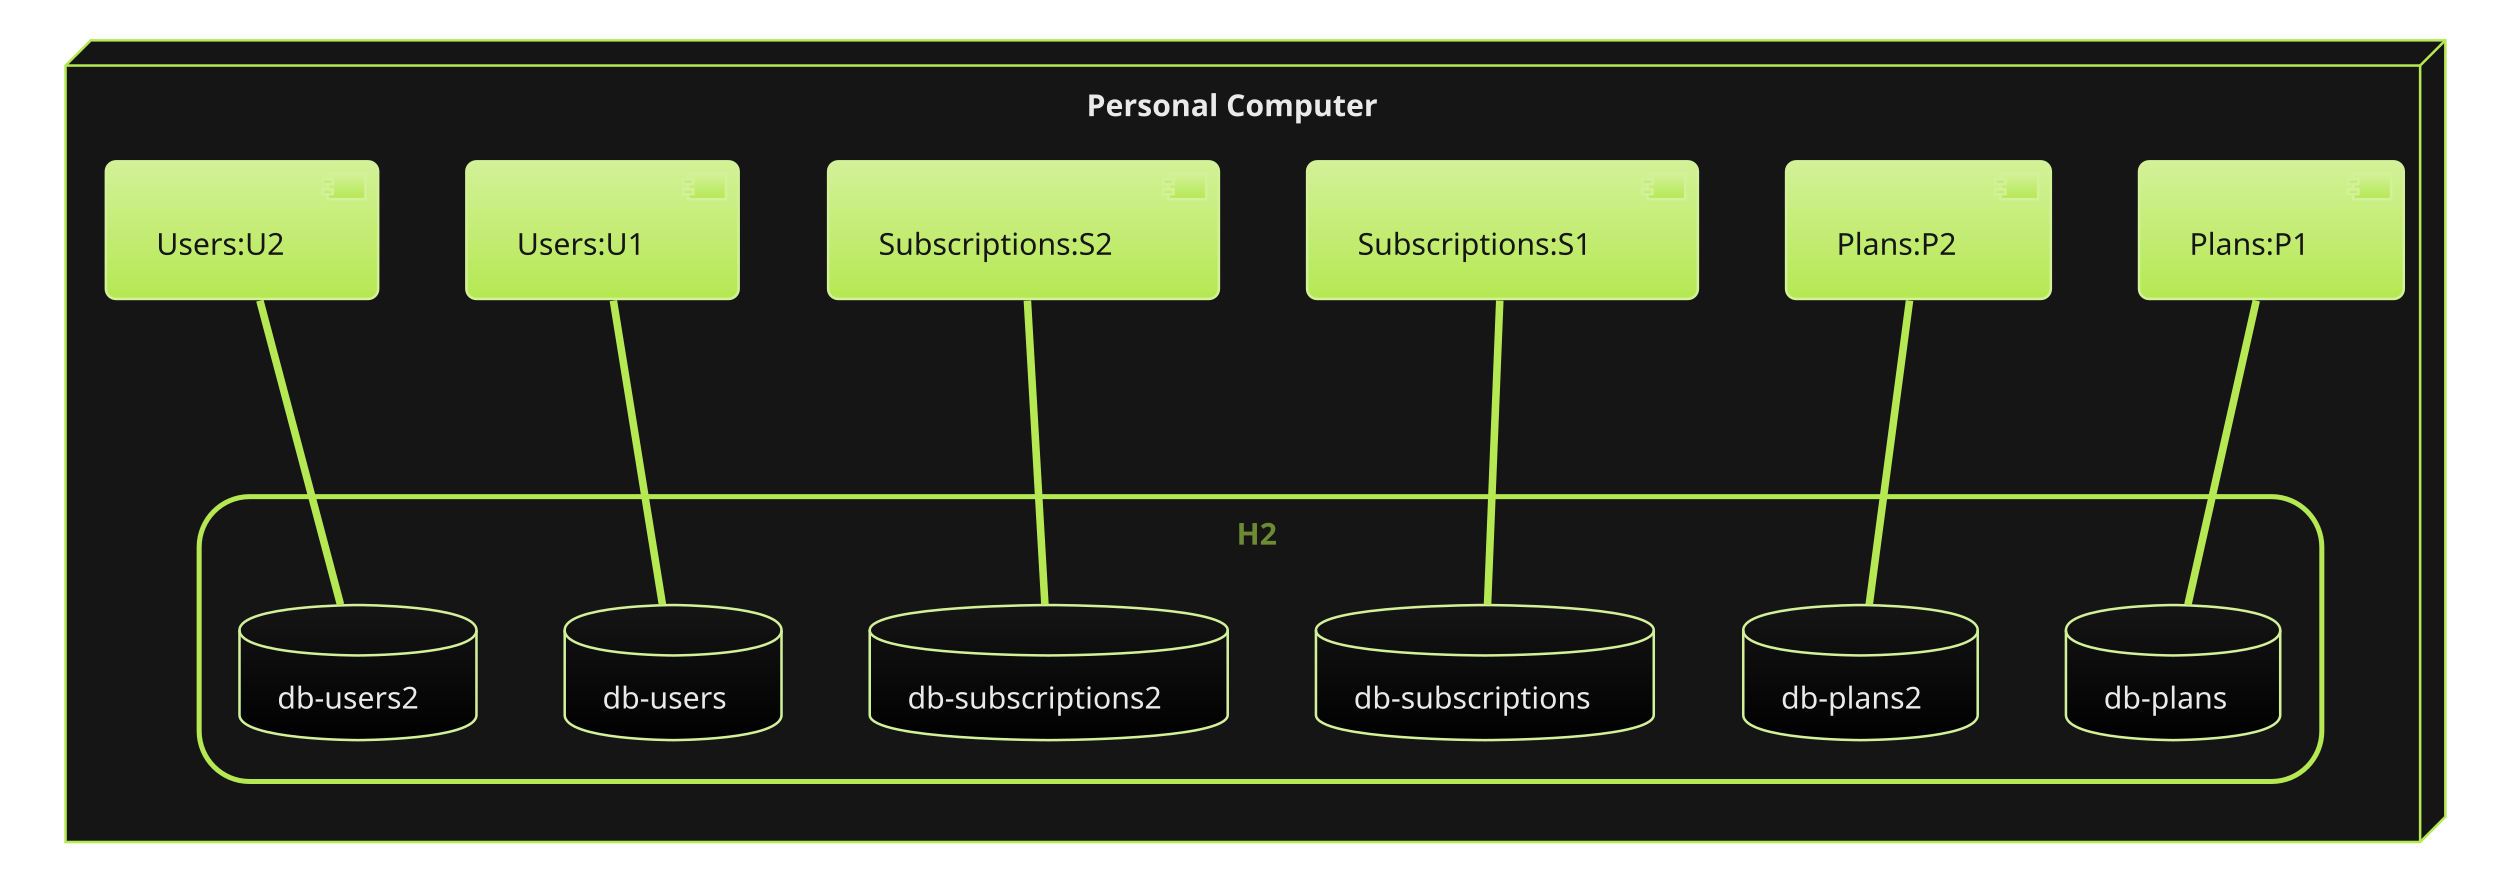
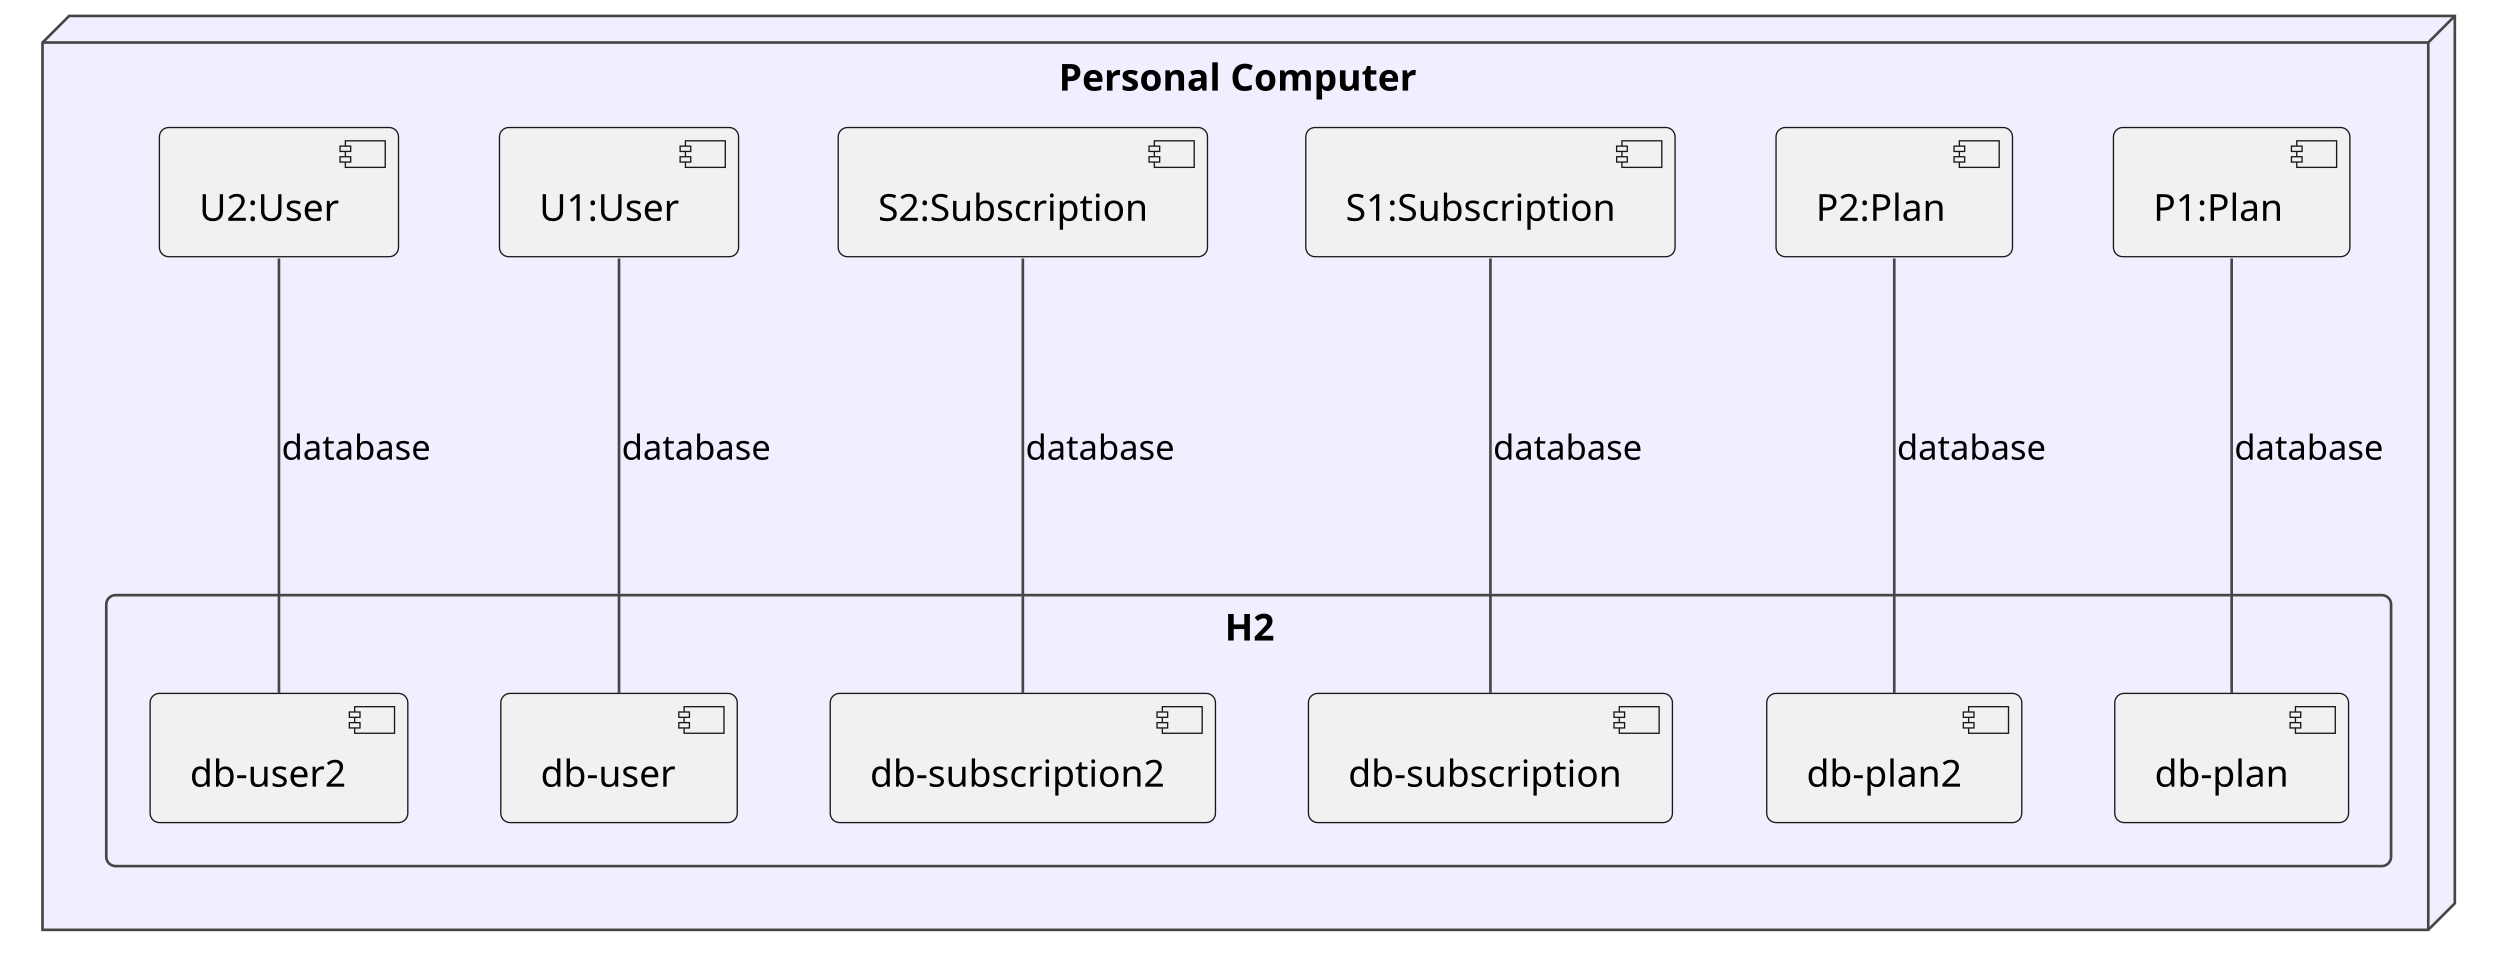
- <svg xmlns="http://www.w3.org/2000/svg" contentStyleType="text/css" height="370.833px" preserveAspectRatio="none" style="width:1033px;height:370px;" version="1.1" viewBox="0 0 1033 370" width="1033.333px" zoomAndPan="magnify">
-   <defs>
-     <linearGradient id="g1j5ah5hywrekw0" x1="50%" x2="50%" y1="0%" y2="100%">
-       <stop offset="0%" stop-color="#D3F198" />
-       <stop offset="100%" stop-color="#B5E853" />
-     </linearGradient>
-     <linearGradient id="g1j5ah5hywrekw1" x1="50%" x2="50%" y1="0%" y2="100%">
-       <stop offset="0%" stop-color="#151515" />
-       <stop offset="100%" stop-color="#000000" />
-     </linearGradient>
-   </defs>
+ <svg xmlns="http://www.w3.org/2000/svg" contentStyleType="text/css" height="367px" preserveAspectRatio="none" style="width:941px;height:367px;" version="1.1" viewBox="0 0 941 367" width="941px" zoomAndPan="magnify">
+   <defs />
  <g>
    <g id="cluster_sisdi">
-       <polygon fill="#151515" points="27.083,27.083,37.5,16.667,1010.417,16.667,1010.417,337.5,1000,347.917,27.083,347.917,27.083,27.083" style="stroke:#B5E853;stroke-width:1.042;" />
-       <line style="stroke:#B5E853;stroke-width:1.042;" x1="1000" x2="1010.417" y1="27.083" y2="16.667" />
-       <line style="stroke:#B5E853;stroke-width:1.042;" x1="27.083" x2="1000" y1="27.083" y2="27.083" />
-       <line style="stroke:#B5E853;stroke-width:1.042;" x1="1000" x2="1000" y1="27.083" y2="347.917" />
-       <text fill="#EAEAEA" font-family="Verdana" font-size="12.5" font-weight="bold" lengthAdjust="spacing" textLength="131.25" x="448.958" y="47.984">Personal Computer</text>
+       <polygon fill="#EFEFFF" points="16,16,26,6,924,6,924,340,914,350,16,350,16,16" style="stroke:#454645;stroke-width:1.0;" />
+       <line style="stroke:#454645;stroke-width:1.0;" x1="914" x2="924" y1="16" y2="6" />
+       <line style="stroke:#454645;stroke-width:1.0;" x1="16" x2="914" y1="16" y2="16" />
+       <line style="stroke:#454645;stroke-width:1.0;" x1="914" x2="914" y1="16" y2="350" />
+       <text fill="#000000" font-family="sans-serif" font-size="14" font-weight="bold" lengthAdjust="spacing" textLength="135" x="398.5" y="34.107">Personal Computer</text>
    </g>
    <g id="cluster_h2">
-       <rect fill="#151515" height="117.708" rx="20.833" ry="20.833" style="stroke:#B5E853;stroke-width:2.083;" width="877.083" x="82.292" y="205.208" />
-       <text fill="#6D8B32" font-family="Verdana" font-size="12.5" font-weight="bold" lengthAdjust="spacing" textLength="19.792" x="510.938" y="225.067">H2</text>
+       <rect fill="none" height="102" rx="3.5" ry="3.5" style="stroke:#454645;stroke-width:1.0;" width="860" x="40" y="224" />
+       <text fill="#000000" font-family="sans-serif" font-size="14" font-weight="bold" lengthAdjust="spacing" textLength="18" x="461" y="241.107">H2</text>
    </g>
    <g id="elem_p1">
-       <rect fill="url(#g1j5ah5hywrekw0)" height="56.858" rx="4.167" ry="4.167" style="stroke:#D3F198;stroke-width:1.042;" width="109.375" x="883.854" y="66.667" />
-       <rect fill="url(#g1j5ah5hywrekw0)" height="10.417" style="stroke:#D3F198;stroke-width:1.042;" width="15.625" x="972.396" y="71.875" />
-       <rect fill="url(#g1j5ah5hywrekw0)" height="2.083" style="stroke:#D3F198;stroke-width:1.042;" width="4.167" x="970.312" y="73.958" />
-       <rect fill="url(#g1j5ah5hywrekw0)" height="2.083" style="stroke:#D3F198;stroke-width:1.042;" width="4.167" x="970.312" y="78.125" />
-       <text fill="#151515" font-family="Verdana" font-size="12.5" lengthAdjust="spacing" textLength="57.292" x="904.688" y="105.275">Plans:P1</text>
+       <rect fill="#F1F1F1" height="48.621" rx="3.5" ry="3.5" style="stroke:#181818;stroke-width:0.5;" width="89" x="795.5" y="48" />
+       <rect fill="#F1F1F1" height="10" style="stroke:#181818;stroke-width:0.5;" width="15" x="864.5" y="53" />
+       <rect fill="#F1F1F1" height="2" style="stroke:#181818;stroke-width:0.5;" width="4" x="862.5" y="55" />
+       <rect fill="#F1F1F1" height="2" style="stroke:#181818;stroke-width:0.5;" width="4" x="862.5" y="59" />
+       <text fill="#000000" font-family="sans-serif" font-size="14" lengthAdjust="spacing" textLength="49" x="810.5" y="83.107">P1:Plan</text>
    </g>
    <g id="elem_p2">
-       <rect fill="url(#g1j5ah5hywrekw0)" height="56.858" rx="4.167" ry="4.167" style="stroke:#D3F198;stroke-width:1.042;" width="109.375" x="738.021" y="66.667" />
-       <rect fill="url(#g1j5ah5hywrekw0)" height="10.417" style="stroke:#D3F198;stroke-width:1.042;" width="15.625" x="826.562" y="71.875" />
-       <rect fill="url(#g1j5ah5hywrekw0)" height="2.083" style="stroke:#D3F198;stroke-width:1.042;" width="4.167" x="824.479" y="73.958" />
-       <rect fill="url(#g1j5ah5hywrekw0)" height="2.083" style="stroke:#D3F198;stroke-width:1.042;" width="4.167" x="824.479" y="78.125" />
-       <text fill="#151515" font-family="Verdana" font-size="12.5" lengthAdjust="spacing" textLength="57.292" x="758.854" y="105.275">Plans:P2</text>
+       <rect fill="#F1F1F1" height="48.621" rx="3.5" ry="3.5" style="stroke:#181818;stroke-width:0.5;" width="89" x="668.5" y="48" />
+       <rect fill="#F1F1F1" height="10" style="stroke:#181818;stroke-width:0.5;" width="15" x="737.5" y="53" />
+       <rect fill="#F1F1F1" height="2" style="stroke:#181818;stroke-width:0.5;" width="4" x="735.5" y="55" />
+       <rect fill="#F1F1F1" height="2" style="stroke:#181818;stroke-width:0.5;" width="4" x="735.5" y="59" />
+       <text fill="#000000" font-family="sans-serif" font-size="14" lengthAdjust="spacing" textLength="49" x="683.5" y="83.107">P2:Plan</text>
    </g>
    <g id="elem_s1">
-       <rect fill="url(#g1j5ah5hywrekw0)" height="56.858" rx="4.167" ry="4.167" style="stroke:#D3F198;stroke-width:1.042;" width="161.458" x="540.104" y="66.667" />
-       <rect fill="url(#g1j5ah5hywrekw0)" height="10.417" style="stroke:#D3F198;stroke-width:1.042;" width="15.625" x="680.729" y="71.875" />
-       <rect fill="url(#g1j5ah5hywrekw0)" height="2.083" style="stroke:#D3F198;stroke-width:1.042;" width="4.167" x="678.646" y="73.958" />
-       <rect fill="url(#g1j5ah5hywrekw0)" height="2.083" style="stroke:#D3F198;stroke-width:1.042;" width="4.167" x="678.646" y="78.125" />
-       <text fill="#151515" font-family="Verdana" font-size="12.5" lengthAdjust="spacing" textLength="109.375" x="560.938" y="105.275">Subscriptions:S1</text>
+       <rect fill="#F1F1F1" height="48.621" rx="3.5" ry="3.5" style="stroke:#181818;stroke-width:0.5;" width="139" x="491.5" y="48" />
+       <rect fill="#F1F1F1" height="10" style="stroke:#181818;stroke-width:0.5;" width="15" x="610.5" y="53" />
+       <rect fill="#F1F1F1" height="2" style="stroke:#181818;stroke-width:0.5;" width="4" x="608.5" y="55" />
+       <rect fill="#F1F1F1" height="2" style="stroke:#181818;stroke-width:0.5;" width="4" x="608.5" y="59" />
+       <text fill="#000000" font-family="sans-serif" font-size="14" lengthAdjust="spacing" textLength="99" x="506.5" y="83.107">S1:Subscription</text>
    </g>
    <g id="elem_s2">
-       <rect fill="url(#g1j5ah5hywrekw0)" height="56.858" rx="4.167" ry="4.167" style="stroke:#D3F198;stroke-width:1.042;" width="161.458" x="342.188" y="66.667" />
-       <rect fill="url(#g1j5ah5hywrekw0)" height="10.417" style="stroke:#D3F198;stroke-width:1.042;" width="15.625" x="482.812" y="71.875" />
-       <rect fill="url(#g1j5ah5hywrekw0)" height="2.083" style="stroke:#D3F198;stroke-width:1.042;" width="4.167" x="480.729" y="73.958" />
-       <rect fill="url(#g1j5ah5hywrekw0)" height="2.083" style="stroke:#D3F198;stroke-width:1.042;" width="4.167" x="480.729" y="78.125" />
-       <text fill="#151515" font-family="Verdana" font-size="12.5" lengthAdjust="spacing" textLength="109.375" x="363.021" y="105.275">Subscriptions:S2</text>
+       <rect fill="#F1F1F1" height="48.621" rx="3.5" ry="3.5" style="stroke:#181818;stroke-width:0.5;" width="139" x="315.5" y="48" />
+       <rect fill="#F1F1F1" height="10" style="stroke:#181818;stroke-width:0.5;" width="15" x="434.5" y="53" />
+       <rect fill="#F1F1F1" height="2" style="stroke:#181818;stroke-width:0.5;" width="4" x="432.5" y="55" />
+       <rect fill="#F1F1F1" height="2" style="stroke:#181818;stroke-width:0.5;" width="4" x="432.5" y="59" />
+       <text fill="#000000" font-family="sans-serif" font-size="14" lengthAdjust="spacing" textLength="99" x="330.5" y="83.107">S2:Subscription</text>
    </g>
    <g id="elem_u1">
-       <rect fill="url(#g1j5ah5hywrekw0)" height="56.858" rx="4.167" ry="4.167" style="stroke:#D3F198;stroke-width:1.042;" width="112.5" x="192.708" y="66.667" />
-       <rect fill="url(#g1j5ah5hywrekw0)" height="10.417" style="stroke:#D3F198;stroke-width:1.042;" width="15.625" x="284.375" y="71.875" />
-       <rect fill="url(#g1j5ah5hywrekw0)" height="2.083" style="stroke:#D3F198;stroke-width:1.042;" width="4.167" x="282.292" y="73.958" />
-       <rect fill="url(#g1j5ah5hywrekw0)" height="2.083" style="stroke:#D3F198;stroke-width:1.042;" width="4.167" x="282.292" y="78.125" />
-       <text fill="#151515" font-family="Verdana" font-size="12.5" lengthAdjust="spacing" textLength="60.417" x="213.542" y="105.275">Users:U1</text>
+       <rect fill="#F1F1F1" height="48.621" rx="3.5" ry="3.5" style="stroke:#181818;stroke-width:0.5;" width="90" x="188" y="48" />
+       <rect fill="#F1F1F1" height="10" style="stroke:#181818;stroke-width:0.5;" width="15" x="258" y="53" />
+       <rect fill="#F1F1F1" height="2" style="stroke:#181818;stroke-width:0.5;" width="4" x="256" y="55" />
+       <rect fill="#F1F1F1" height="2" style="stroke:#181818;stroke-width:0.5;" width="4" x="256" y="59" />
+       <text fill="#000000" font-family="sans-serif" font-size="14" lengthAdjust="spacing" textLength="50" x="203" y="83.107">U1:User</text>
    </g>
    <g id="elem_u2">
-       <rect fill="url(#g1j5ah5hywrekw0)" height="56.858" rx="4.167" ry="4.167" style="stroke:#D3F198;stroke-width:1.042;" width="112.5" x="43.75" y="66.667" />
-       <rect fill="url(#g1j5ah5hywrekw0)" height="10.417" style="stroke:#D3F198;stroke-width:1.042;" width="15.625" x="135.417" y="71.875" />
-       <rect fill="url(#g1j5ah5hywrekw0)" height="2.083" style="stroke:#D3F198;stroke-width:1.042;" width="4.167" x="133.333" y="73.958" />
-       <rect fill="url(#g1j5ah5hywrekw0)" height="2.083" style="stroke:#D3F198;stroke-width:1.042;" width="4.167" x="133.333" y="78.125" />
-       <text fill="#151515" font-family="Verdana" font-size="12.5" lengthAdjust="spacing" textLength="60.417" x="64.583" y="105.275">Users:U2</text>
+       <rect fill="#F1F1F1" height="48.621" rx="3.5" ry="3.5" style="stroke:#181818;stroke-width:0.5;" width="90" x="60" y="48" />
+       <rect fill="#F1F1F1" height="10" style="stroke:#181818;stroke-width:0.5;" width="15" x="130" y="53" />
+       <rect fill="#F1F1F1" height="2" style="stroke:#181818;stroke-width:0.5;" width="4" x="128" y="55" />
+       <rect fill="#F1F1F1" height="2" style="stroke:#181818;stroke-width:0.5;" width="4" x="128" y="59" />
+       <text fill="#000000" font-family="sans-serif" font-size="14" lengthAdjust="spacing" textLength="50" x="75" y="83.107">U2:User</text>
    </g>
    <g id="elem_dbp">
-       <path d="M853.646,260.417 C853.646,250 897.917,250 897.917,250 C897.917,250 942.188,250 942.188,260.417 L942.188,295.4 C942.188,305.817 897.917,305.817 897.917,305.817 C897.917,305.817 853.646,305.817 853.646,295.4 L853.646,260.417 " fill="url(#g1j5ah5hywrekw1)" style="stroke:#D3F198;stroke-width:1.042;" />
-       <path d="M853.646,260.417 C853.646,270.833 897.917,270.833 897.917,270.833 C897.917,270.833 942.188,270.833 942.188,260.417 " fill="none" style="stroke:#D3F198;stroke-width:1.042;" />
-       <text fill="#EAEAEA" font-family="Verdana" font-size="12.5" lengthAdjust="spacing" textLength="57.292" x="869.271" y="292.776">db-plans</text>
+       <rect fill="#F1F1F1" height="48.621" rx="3.5" ry="3.5" style="stroke:#181818;stroke-width:0.5;" width="88" x="796" y="261" />
+       <rect fill="#F1F1F1" height="10" style="stroke:#181818;stroke-width:0.5;" width="15" x="864" y="266" />
+       <rect fill="#F1F1F1" height="2" style="stroke:#181818;stroke-width:0.5;" width="4" x="862" y="268" />
+       <rect fill="#F1F1F1" height="2" style="stroke:#181818;stroke-width:0.5;" width="4" x="862" y="272" />
+       <text fill="#000000" font-family="sans-serif" font-size="14" lengthAdjust="spacing" textLength="48" x="811" y="296.107">db-plan</text>
    </g>
    <g id="elem_dbp2">
-       <path d="M720.312,260.417 C720.312,250 768.75,250 768.75,250 C768.75,250 817.188,250 817.188,260.417 L817.188,295.4 C817.188,305.817 768.75,305.817 768.75,305.817 C768.75,305.817 720.312,305.817 720.312,295.4 L720.312,260.417 " fill="url(#g1j5ah5hywrekw1)" style="stroke:#D3F198;stroke-width:1.042;" />
-       <path d="M720.312,260.417 C720.312,270.833 768.75,270.833 768.75,270.833 C768.75,270.833 817.188,270.833 817.188,260.417 " fill="none" style="stroke:#D3F198;stroke-width:1.042;" />
-       <text fill="#EAEAEA" font-family="Verdana" font-size="12.5" lengthAdjust="spacing" textLength="65.625" x="735.938" y="292.776">db-plans2</text>
+       <rect fill="#F1F1F1" height="48.621" rx="3.5" ry="3.5" style="stroke:#181818;stroke-width:0.5;" width="96" x="665" y="261" />
+       <rect fill="#F1F1F1" height="10" style="stroke:#181818;stroke-width:0.5;" width="15" x="741" y="266" />
+       <rect fill="#F1F1F1" height="2" style="stroke:#181818;stroke-width:0.5;" width="4" x="739" y="268" />
+       <rect fill="#F1F1F1" height="2" style="stroke:#181818;stroke-width:0.5;" width="4" x="739" y="272" />
+       <text fill="#000000" font-family="sans-serif" font-size="14" lengthAdjust="spacing" textLength="56" x="680" y="296.107">db-plan2</text>
    </g>
    <g id="elem_dbs">
-       <path d="M543.75,260.417 C543.75,250 613.542,250 613.542,250 C613.542,250 683.333,250 683.333,260.417 L683.333,295.4 C683.333,305.817 613.542,305.817 613.542,305.817 C613.542,305.817 543.75,305.817 543.75,295.4 L543.75,260.417 " fill="url(#g1j5ah5hywrekw1)" style="stroke:#D3F198;stroke-width:1.042;" />
-       <path d="M543.75,260.417 C543.75,270.833 613.542,270.833 613.542,270.833 C613.542,270.833 683.333,270.833 683.333,260.417 " fill="none" style="stroke:#D3F198;stroke-width:1.042;" />
-       <text fill="#EAEAEA" font-family="Verdana" font-size="12.5" lengthAdjust="spacing" textLength="108.333" x="559.375" y="292.776">db-subscriptions</text>
+       <rect fill="#F1F1F1" height="48.621" rx="3.5" ry="3.5" style="stroke:#181818;stroke-width:0.5;" width="137" x="492.5" y="261" />
+       <rect fill="#F1F1F1" height="10" style="stroke:#181818;stroke-width:0.5;" width="15" x="609.5" y="266" />
+       <rect fill="#F1F1F1" height="2" style="stroke:#181818;stroke-width:0.5;" width="4" x="607.5" y="268" />
+       <rect fill="#F1F1F1" height="2" style="stroke:#181818;stroke-width:0.5;" width="4" x="607.5" y="272" />
+       <text fill="#000000" font-family="sans-serif" font-size="14" lengthAdjust="spacing" textLength="97" x="507.5" y="296.107">db-subscription</text>
    </g>
    <g id="elem_dbs2">
-       <path d="M359.375,260.417 C359.375,250 433.333,250 433.333,250 C433.333,250 507.292,250 507.292,260.417 L507.292,295.4 C507.292,305.817 433.333,305.817 433.333,305.817 C433.333,305.817 359.375,305.817 359.375,295.4 L359.375,260.417 " fill="url(#g1j5ah5hywrekw1)" style="stroke:#D3F198;stroke-width:1.042;" />
-       <path d="M359.375,260.417 C359.375,270.833 433.333,270.833 433.333,270.833 C433.333,270.833 507.292,270.833 507.292,260.417 " fill="none" style="stroke:#D3F198;stroke-width:1.042;" />
-       <text fill="#EAEAEA" font-family="Verdana" font-size="12.5" lengthAdjust="spacing" textLength="116.667" x="375" y="292.776">db-subscriptions2</text>
+       <rect fill="#F1F1F1" height="48.621" rx="3.5" ry="3.5" style="stroke:#181818;stroke-width:0.5;" width="145" x="312.5" y="261" />
+       <rect fill="#F1F1F1" height="10" style="stroke:#181818;stroke-width:0.5;" width="15" x="437.5" y="266" />
+       <rect fill="#F1F1F1" height="2" style="stroke:#181818;stroke-width:0.5;" width="4" x="435.5" y="268" />
+       <rect fill="#F1F1F1" height="2" style="stroke:#181818;stroke-width:0.5;" width="4" x="435.5" y="272" />
+       <text fill="#000000" font-family="sans-serif" font-size="14" lengthAdjust="spacing" textLength="105" x="327.5" y="296.107">db-subscription2</text>
    </g>
    <g id="elem_dbu">
-       <path d="M233.333,260.417 C233.333,250 278.125,250 278.125,250 C278.125,250 322.917,250 322.917,260.417 L322.917,295.4 C322.917,305.817 278.125,305.817 278.125,305.817 C278.125,305.817 233.333,305.817 233.333,295.4 L233.333,260.417 " fill="url(#g1j5ah5hywrekw1)" style="stroke:#D3F198;stroke-width:1.042;" />
-       <path d="M233.333,260.417 C233.333,270.833 278.125,270.833 278.125,270.833 C278.125,270.833 322.917,270.833 322.917,260.417 " fill="none" style="stroke:#D3F198;stroke-width:1.042;" />
-       <text fill="#EAEAEA" font-family="Verdana" font-size="12.5" lengthAdjust="spacing" textLength="58.333" x="248.958" y="292.776">db-users</text>
+       <rect fill="#F1F1F1" height="48.621" rx="3.5" ry="3.5" style="stroke:#181818;stroke-width:0.5;" width="89" x="188.5" y="261" />
+       <rect fill="#F1F1F1" height="10" style="stroke:#181818;stroke-width:0.5;" width="15" x="257.5" y="266" />
+       <rect fill="#F1F1F1" height="2" style="stroke:#181818;stroke-width:0.5;" width="4" x="255.5" y="268" />
+       <rect fill="#F1F1F1" height="2" style="stroke:#181818;stroke-width:0.5;" width="4" x="255.5" y="272" />
+       <text fill="#000000" font-family="sans-serif" font-size="14" lengthAdjust="spacing" textLength="49" x="203.5" y="296.107">db-user</text>
    </g>
    <g id="elem_dbu2">
-       <path d="M98.958,260.417 C98.958,250 147.917,250 147.917,250 C147.917,250 196.875,250 196.875,260.417 L196.875,295.4 C196.875,305.817 147.917,305.817 147.917,305.817 C147.917,305.817 98.958,305.817 98.958,295.4 L98.958,260.417 " fill="url(#g1j5ah5hywrekw1)" style="stroke:#D3F198;stroke-width:1.042;" />
-       <path d="M98.958,260.417 C98.958,270.833 147.917,270.833 147.917,270.833 C147.917,270.833 196.875,270.833 196.875,260.417 " fill="none" style="stroke:#D3F198;stroke-width:1.042;" />
-       <text fill="#EAEAEA" font-family="Verdana" font-size="12.5" lengthAdjust="spacing" textLength="66.667" x="114.583" y="292.776">db-users2</text>
+       <rect fill="#F1F1F1" height="48.621" rx="3.5" ry="3.5" style="stroke:#181818;stroke-width:0.5;" width="97" x="56.5" y="261" />
+       <rect fill="#F1F1F1" height="10" style="stroke:#181818;stroke-width:0.5;" width="15" x="133.5" y="266" />
+       <rect fill="#F1F1F1" height="2" style="stroke:#181818;stroke-width:0.5;" width="4" x="131.5" y="268" />
+       <rect fill="#F1F1F1" height="2" style="stroke:#181818;stroke-width:0.5;" width="4" x="131.5" y="272" />
+       <text fill="#000000" font-family="sans-serif" font-size="14" lengthAdjust="spacing" textLength="57" x="71.5" y="296.107">db-user2</text>
    </g>
    <g id="link_p1_dbp">
-       <path d="M932.281,124.198 C924.604,158.354 911.667,215.896 904.052,249.802 " fill="none" id="p1-dbp" style="stroke:#B5E853;stroke-width:3.125;" />
+       <path d="M840,97.29 C840,137.93 840,220.22 840,260.79 " fill="none" id="p1-dbp" style="stroke:#454645;stroke-width:1.0;" />
+       <text fill="#000000" font-family="sans-serif" font-size="13" lengthAdjust="spacing" textLength="53" x="841" y="173.028">database</text>
    </g>
    <g id="link_p2_dbp2">
-       <path d="M789.021,124.198 C784.49,158.354 776.865,215.896 772.365,249.802 " fill="none" id="p2-dbp2" style="stroke:#B5E853;stroke-width:3.125;" />
+       <path d="M713,97.29 C713,137.93 713,220.22 713,260.79 " fill="none" id="p2-dbp2" style="stroke:#454645;stroke-width:1.0;" />
+       <text fill="#000000" font-family="sans-serif" font-size="13" lengthAdjust="spacing" textLength="53" x="714" y="173.028">database</text>
    </g>
    <g id="link_s1_dbs">
-       <path d="M619.708,124.198 C618.333,158.354 616.01,215.896 614.646,249.802 " fill="none" id="s1-dbs" style="stroke:#B5E853;stroke-width:3.125;" />
+       <path d="M561,97.29 C561,137.93 561,220.22 561,260.79 " fill="none" id="s1-dbs" style="stroke:#454645;stroke-width:1.0;" />
+       <text fill="#000000" font-family="sans-serif" font-size="13" lengthAdjust="spacing" textLength="53" x="562" y="173.028">database</text>
    </g>
    <g id="link_s2_dbs2">
-       <path d="M424.521,124.198 C426.49,158.354 429.802,215.896 431.76,249.802 " fill="none" id="s2-dbs2" style="stroke:#B5E853;stroke-width:3.125;" />
+       <path d="M385,97.29 C385,137.93 385,220.22 385,260.79 " fill="none" id="s2-dbs2" style="stroke:#454645;stroke-width:1.0;" />
+       <text fill="#000000" font-family="sans-serif" font-size="13" lengthAdjust="spacing" textLength="53" x="386" y="173.028">database</text>
    </g>
    <g id="link_u1_dbu">
-       <path d="M253.448,124.198 C258.969,158.354 268.25,215.896 273.719,249.802 " fill="none" id="u1-dbu" style="stroke:#B5E853;stroke-width:3.125;" />
+       <path d="M233,97.29 C233,137.93 233,220.22 233,260.79 " fill="none" id="u1-dbu" style="stroke:#454645;stroke-width:1.0;" />
+       <text fill="#000000" font-family="sans-serif" font-size="13" lengthAdjust="spacing" textLength="53" x="234" y="173.028">database</text>
    </g>
    <g id="link_u2_dbu2">
-       <path d="M107.385,124.198 C116.438,158.354 131.698,215.896 140.688,249.802 " fill="none" id="u2-dbu2" style="stroke:#B5E853;stroke-width:3.125;" />
+       <path d="M105,97.29 C105,137.93 105,220.22 105,260.79 " fill="none" id="u2-dbu2" style="stroke:#454645;stroke-width:1.0;" />
+       <text fill="#000000" font-family="sans-serif" font-size="13" lengthAdjust="spacing" textLength="53" x="106" y="173.028">database</text>
    </g>
  </g>
</svg>
